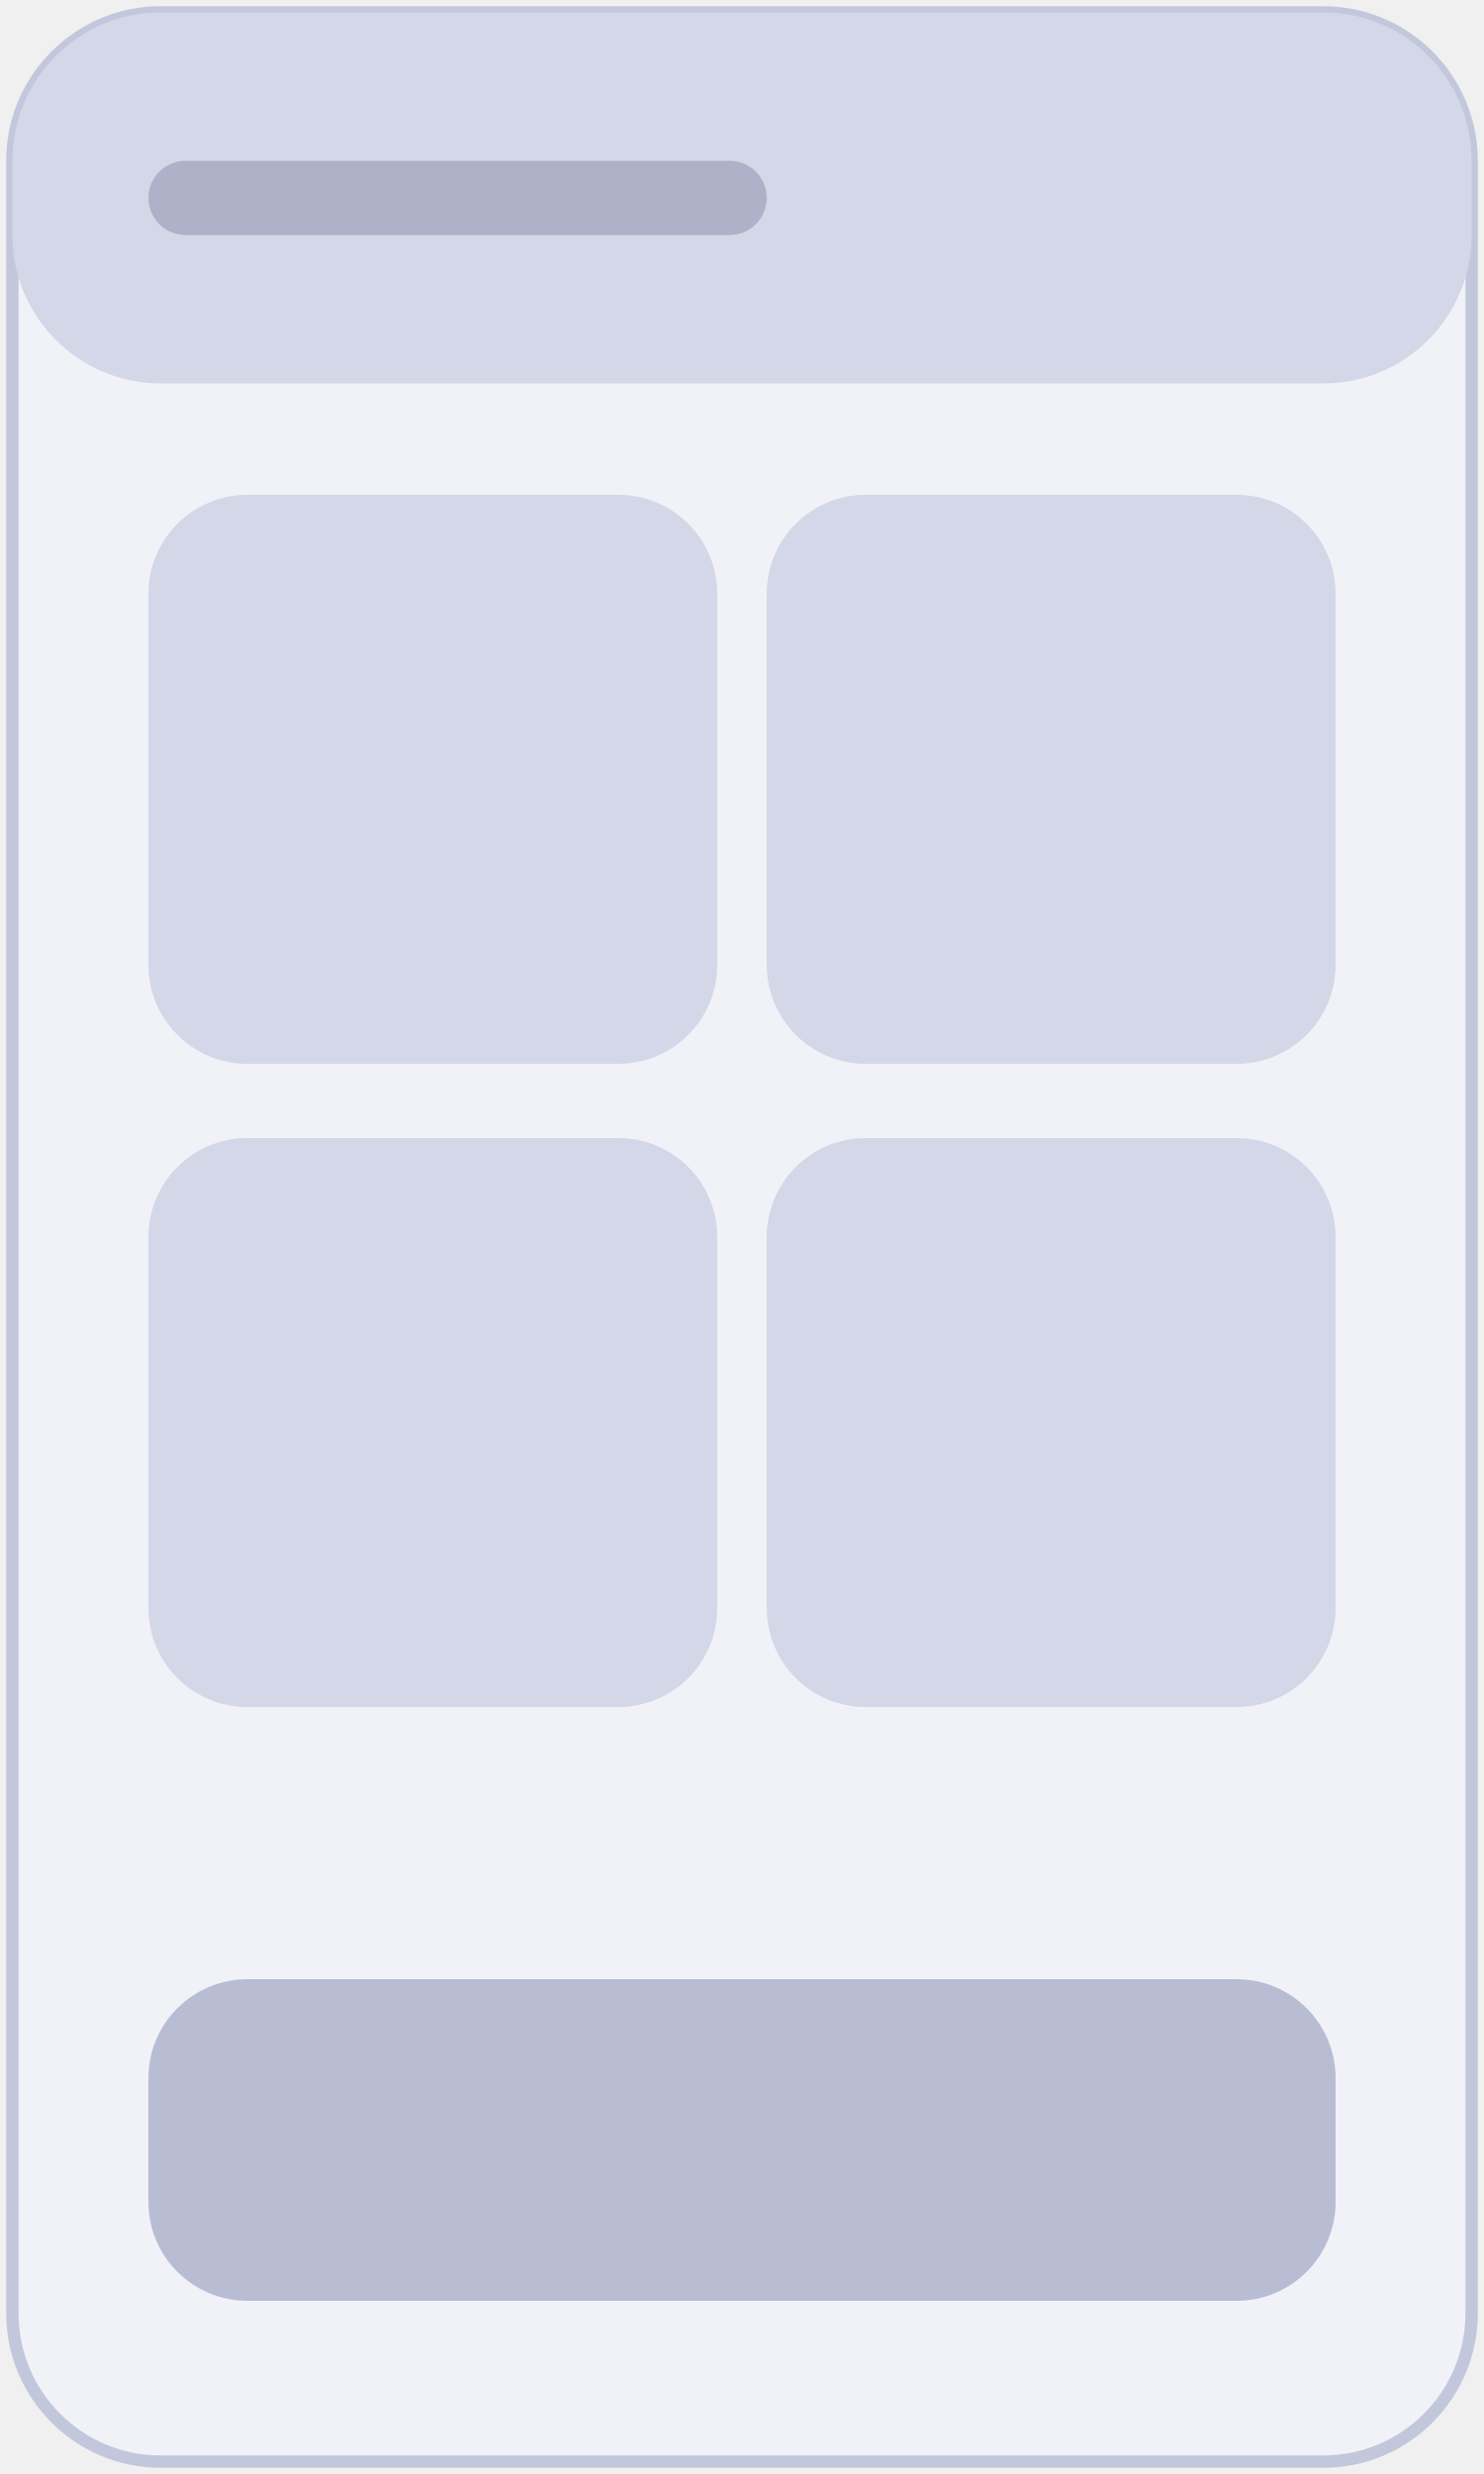
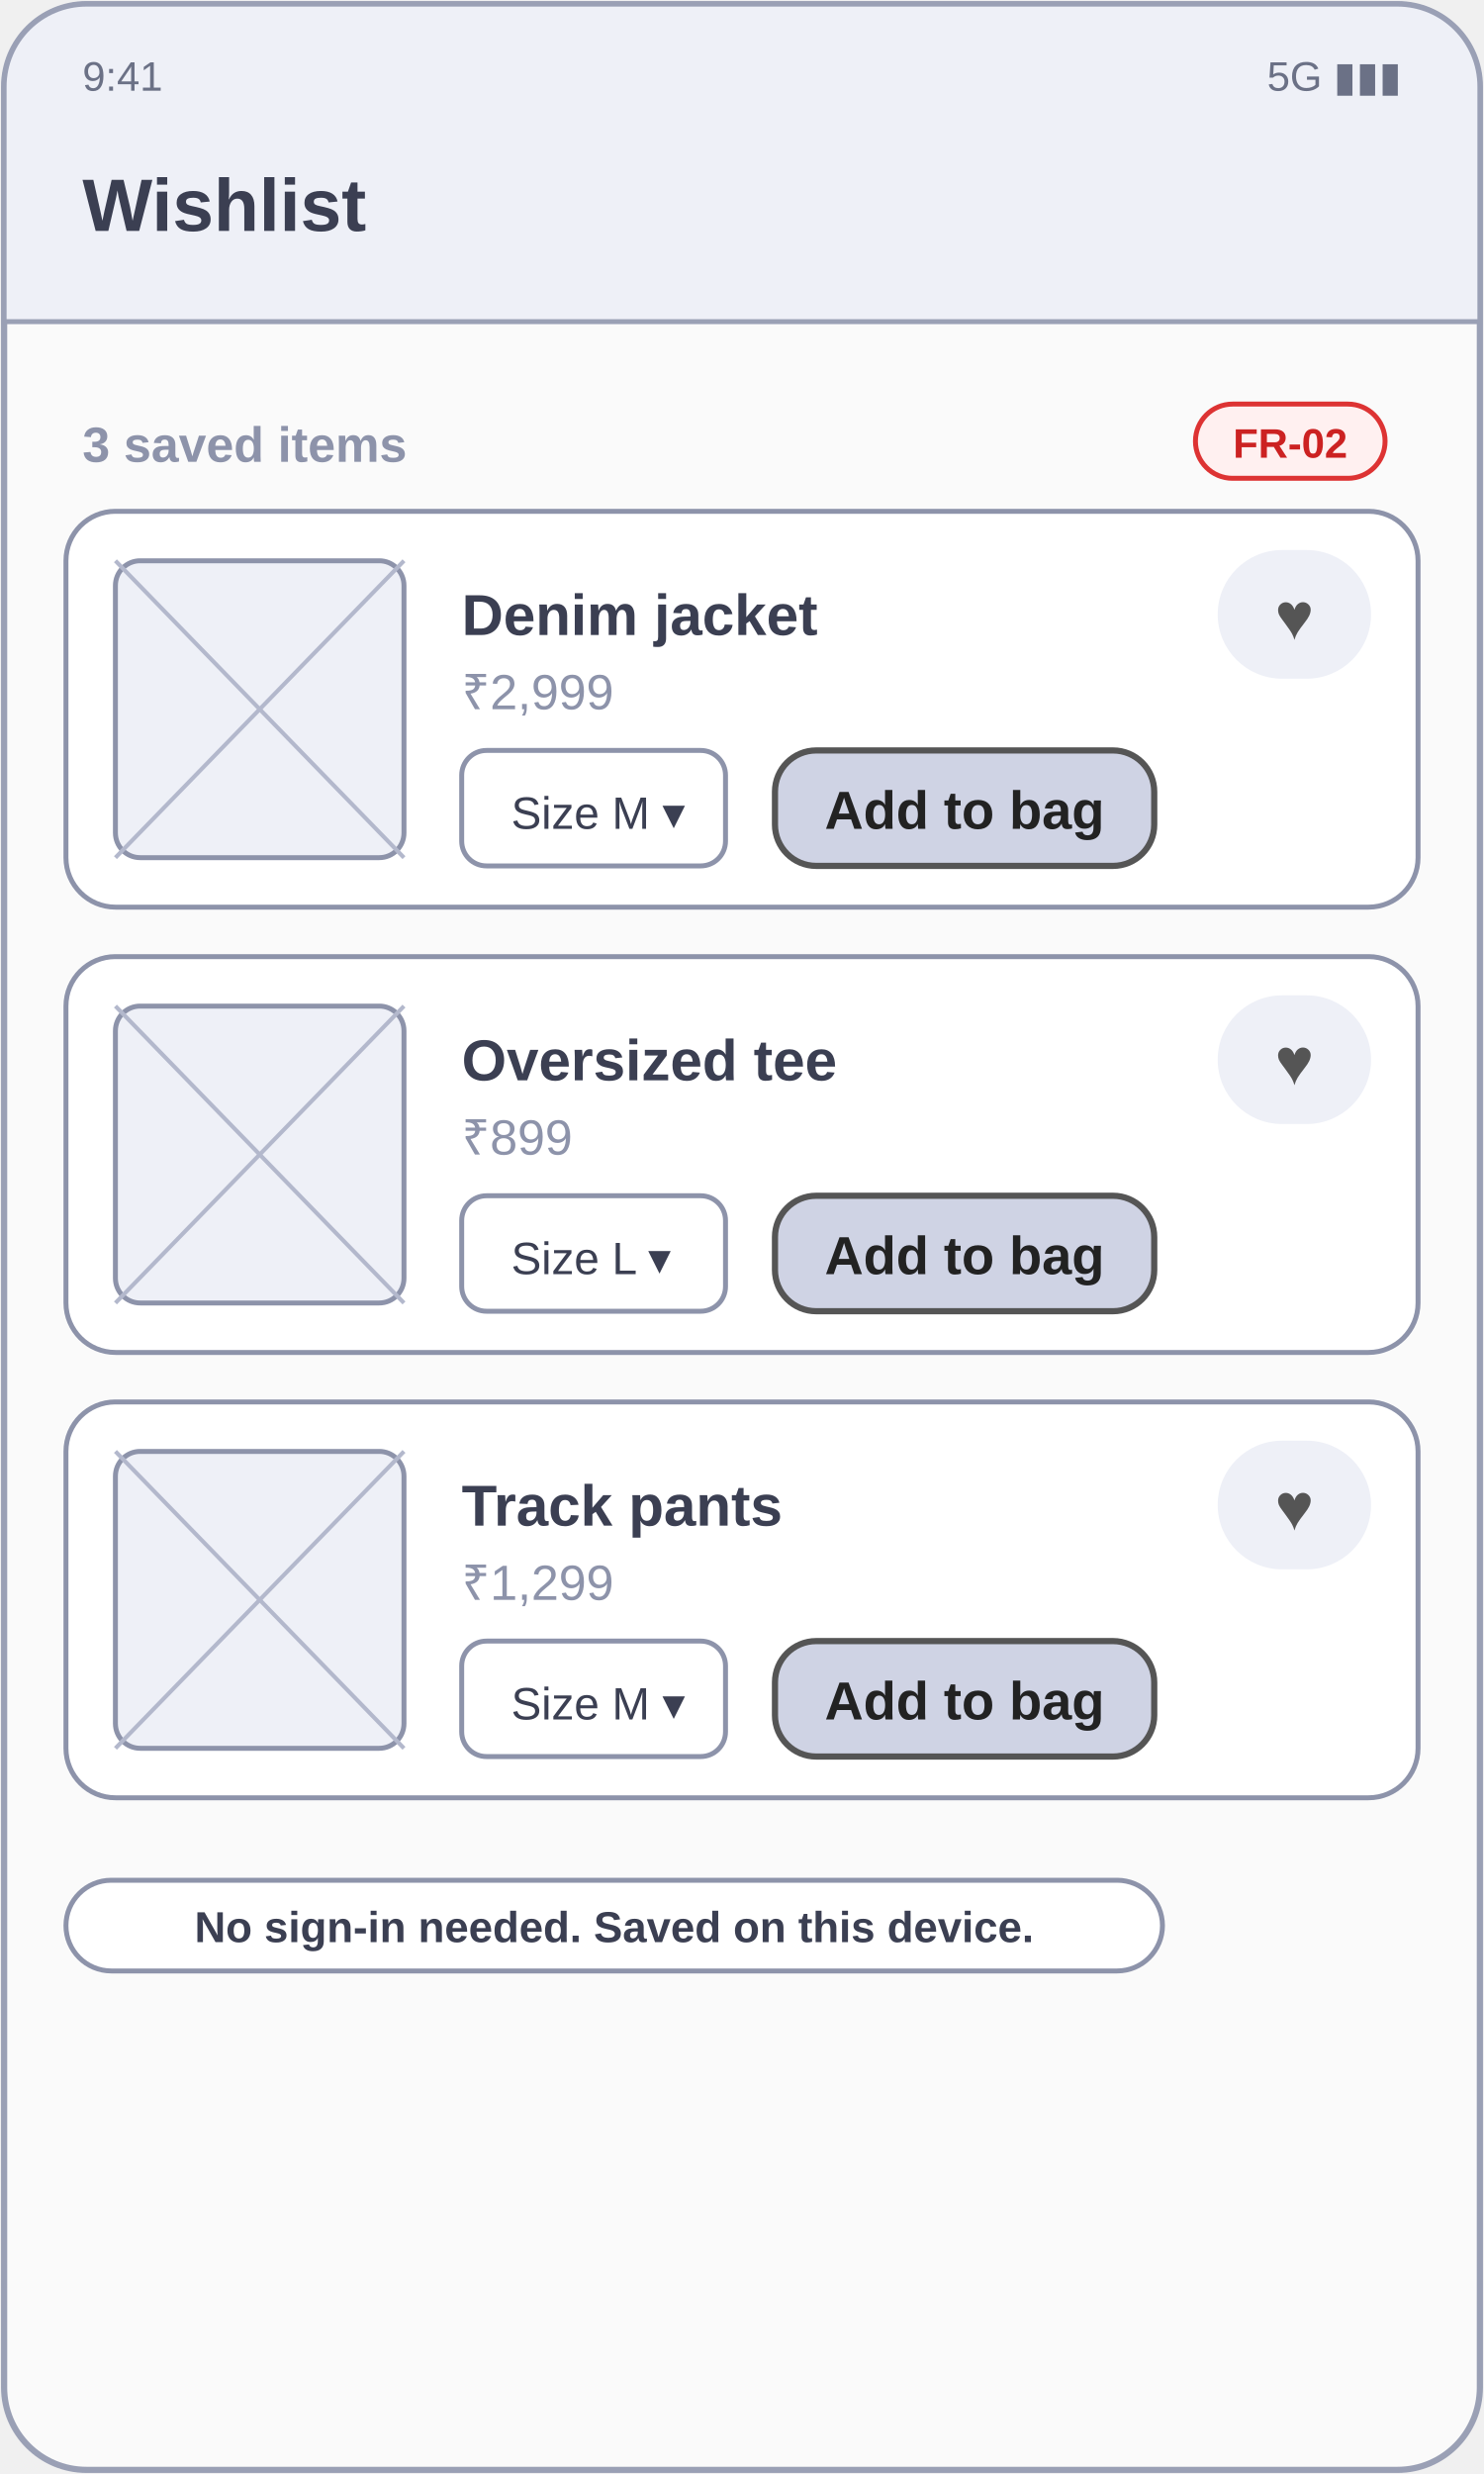
- <svg xmlns="http://www.w3.org/2000/svg" font-family="Arial, Helvetica, sans-serif" viewBox="0 0 120 200" role="img" aria-label="Wireframe: Wishlist" style="width:100%;height:auto">
+ <svg xmlns="http://www.w3.org/2000/svg" viewBox="0 0 360 600" font-family="Arial, Helvetica, sans-serif" role="img" aria-label="Wishlist wireframe">
  <defs>
-     <linearGradient id="wurbanthread10" x1="0" y1="0" x2="1" y2="1">
+     <linearGradient id="g" x1="0" y1="0" x2="1" y2="1">
      <stop offset="0" stop-color="#5b3df0" />
      <stop offset="1" stop-color="#9b4dff" />
    </linearGradient>
+     <linearGradient id="gl" x1="0" y1="0" x2="1" y2="1">
+       <stop offset="0" stop-color="#5b3df0" stop-opacity=".28" />
+       <stop offset="1" stop-color="#9b4dff" stop-opacity=".18" />
+     </linearGradient>
  </defs>
-   <rect x="1" y="1" width="118" height="198" rx="12" fill="#f1f2f8" stroke="#c3c7dc" />
-   <rect x="1" y="1" width="118" height="30" rx="12" fill="#d4d7e8" />
-   <rect x="12" y="13" width="50" height="6" rx="3" fill="#aeb2c9" />
-   <rect x="12" y="40" width="46" height="46" rx="8" fill="#d4d7e8" fill-opacity="1" />
-   <rect x="62" y="40" width="46" height="46" rx="8" fill="#d4d7e8" fill-opacity="1" />
-   <rect x="12" y="92" width="46" height="46" rx="8" fill="#d4d7e8" fill-opacity="1" />
-   <rect x="62" y="92" width="46" height="46" rx="8" fill="#d4d7e8" fill-opacity="1" />
-   <rect x="12" y="160" width="96" height="26" rx="8" fill="#b9bdd4" />
+   <rect x="1" y="1" width="358" height="598" rx="20" fill="#fafafa" stroke="#9aa0b5" stroke-width="1.5" />
+   <g>
+     <path d="M1 21 a20 20 0 0 1 20 -20 h318 a20 20 0 0 1 20 20 v57 h-358z" fill="#eef0f7" stroke="#9aa0b5" stroke-width="1.2" />
+     <text x="20" y="22" font-size="10" fill="#6b7186">9:41</text>
+     <text x="340" y="22" font-size="10" fill="#6b7186" text-anchor="end">5G ▮▮▮</text>
+     <text x="20" y="56" font-size="18" font-weight="700" fill="#3b3f52">Wishlist</text>
+     <text x="20" y="112" font-size="12" font-weight="600" fill="#8d93aa">3 saved items</text>
+     <rect x="290" y="98" width="46" height="18" rx="9" fill="#fff0f0" stroke="#d33" stroke-width="1.2" />
+     <text x="313" y="111" font-size="10" font-weight="700" fill="#c22" text-anchor="middle">FR-02</text>
+     <rect x="16" y="124" width="328" height="96" rx="12" fill="#fff" stroke="#8d93aa" stroke-width="1.2" />
+     <rect x="28" y="136" width="70" height="72" rx="6" fill="#eef0f7" stroke="#8d93aa" stroke-width="1.2" />
+     <line x1="28" y1="136" x2="98" y2="208" stroke="#b3b8cc" />
+     <line x1="98" y1="136" x2="28" y2="208" stroke="#b3b8cc" />
+     <text x="112" y="154" font-size="14" font-weight="700" fill="#3b3f52">Denim jacket</text>
+     <text x="112" y="172" font-size="12" font-weight="400" fill="#8d93aa">₹2,999</text>
+     <rect x="112" y="182" width="64" height="28" rx="6" fill="#fff" stroke="#8d93aa" stroke-width="1.2" />
+     <text x="124" y="201" font-size="11" font-weight="400" fill="#3b3f52">Size M ▾</text>
+     <rect x="296" y="134" width="36" height="30" rx="15" fill="#eef0f7" stroke="#eef0f7" stroke-width="1.2" />
+     <text x="314" y="155" font-size="16" font-weight="700" fill="#555" text-anchor="middle">♥</text>
+     <rect x="188" y="182" width="92" height="28" rx="10" fill="#cfd3e4" stroke="#555" stroke-width="1.5" />
+     <text x="234" y="201" font-size="13" font-weight="700" fill="#222" text-anchor="middle">Add to bag</text>
+     <rect x="16" y="232" width="328" height="96" rx="12" fill="#fff" stroke="#8d93aa" stroke-width="1.2" />
+     <rect x="28" y="244" width="70" height="72" rx="6" fill="#eef0f7" stroke="#8d93aa" stroke-width="1.2" />
+     <line x1="28" y1="244" x2="98" y2="316" stroke="#b3b8cc" />
+     <line x1="98" y1="244" x2="28" y2="316" stroke="#b3b8cc" />
+     <text x="112" y="262" font-size="14" font-weight="700" fill="#3b3f52">Oversized tee</text>
+     <text x="112" y="280" font-size="12" font-weight="400" fill="#8d93aa">₹899</text>
+     <rect x="112" y="290" width="64" height="28" rx="6" fill="#fff" stroke="#8d93aa" stroke-width="1.2" />
+     <text x="124" y="309" font-size="11" font-weight="400" fill="#3b3f52">Size L ▾</text>
+     <rect x="296" y="242" width="36" height="30" rx="15" fill="#eef0f7" stroke="#eef0f7" stroke-width="1.2" />
+     <text x="314" y="263" font-size="16" font-weight="700" fill="#555" text-anchor="middle">♥</text>
+     <rect x="188" y="290" width="92" height="28" rx="10" fill="#cfd3e4" stroke="#555" stroke-width="1.5" />
+     <text x="234" y="309" font-size="13" font-weight="700" fill="#222" text-anchor="middle">Add to bag</text>
+     <rect x="16" y="340" width="328" height="96" rx="12" fill="#fff" stroke="#8d93aa" stroke-width="1.2" />
+     <rect x="28" y="352" width="70" height="72" rx="6" fill="#eef0f7" stroke="#8d93aa" stroke-width="1.2" />
+     <line x1="28" y1="352" x2="98" y2="424" stroke="#b3b8cc" />
+     <line x1="98" y1="352" x2="28" y2="424" stroke="#b3b8cc" />
+     <text x="112" y="370" font-size="14" font-weight="700" fill="#3b3f52">Track pants</text>
+     <text x="112" y="388" font-size="12" font-weight="400" fill="#8d93aa">₹1,299</text>
+     <rect x="112" y="398" width="64" height="28" rx="6" fill="#fff" stroke="#8d93aa" stroke-width="1.2" />
+     <text x="124" y="417" font-size="11" font-weight="400" fill="#3b3f52">Size M ▾</text>
+     <rect x="296" y="350" width="36" height="30" rx="15" fill="#eef0f7" stroke="#eef0f7" stroke-width="1.2" />
+     <text x="314" y="371" font-size="16" font-weight="700" fill="#555" text-anchor="middle">♥</text>
+     <rect x="188" y="398" width="92" height="28" rx="10" fill="#cfd3e4" stroke="#555" stroke-width="1.5" />
+     <text x="234" y="417" font-size="13" font-weight="700" fill="#222" text-anchor="middle">Add to bag</text>
+     <rect x="16" y="456" width="266" height="22" rx="11" fill="#fff" stroke="#8d93aa" stroke-width="1.2" />
+     <text x="149" y="471" font-size="10.5" font-weight="600" fill="#3b3f52" text-anchor="middle">No sign-in needed. Saved on this device.</text>
+   </g>
</svg>
